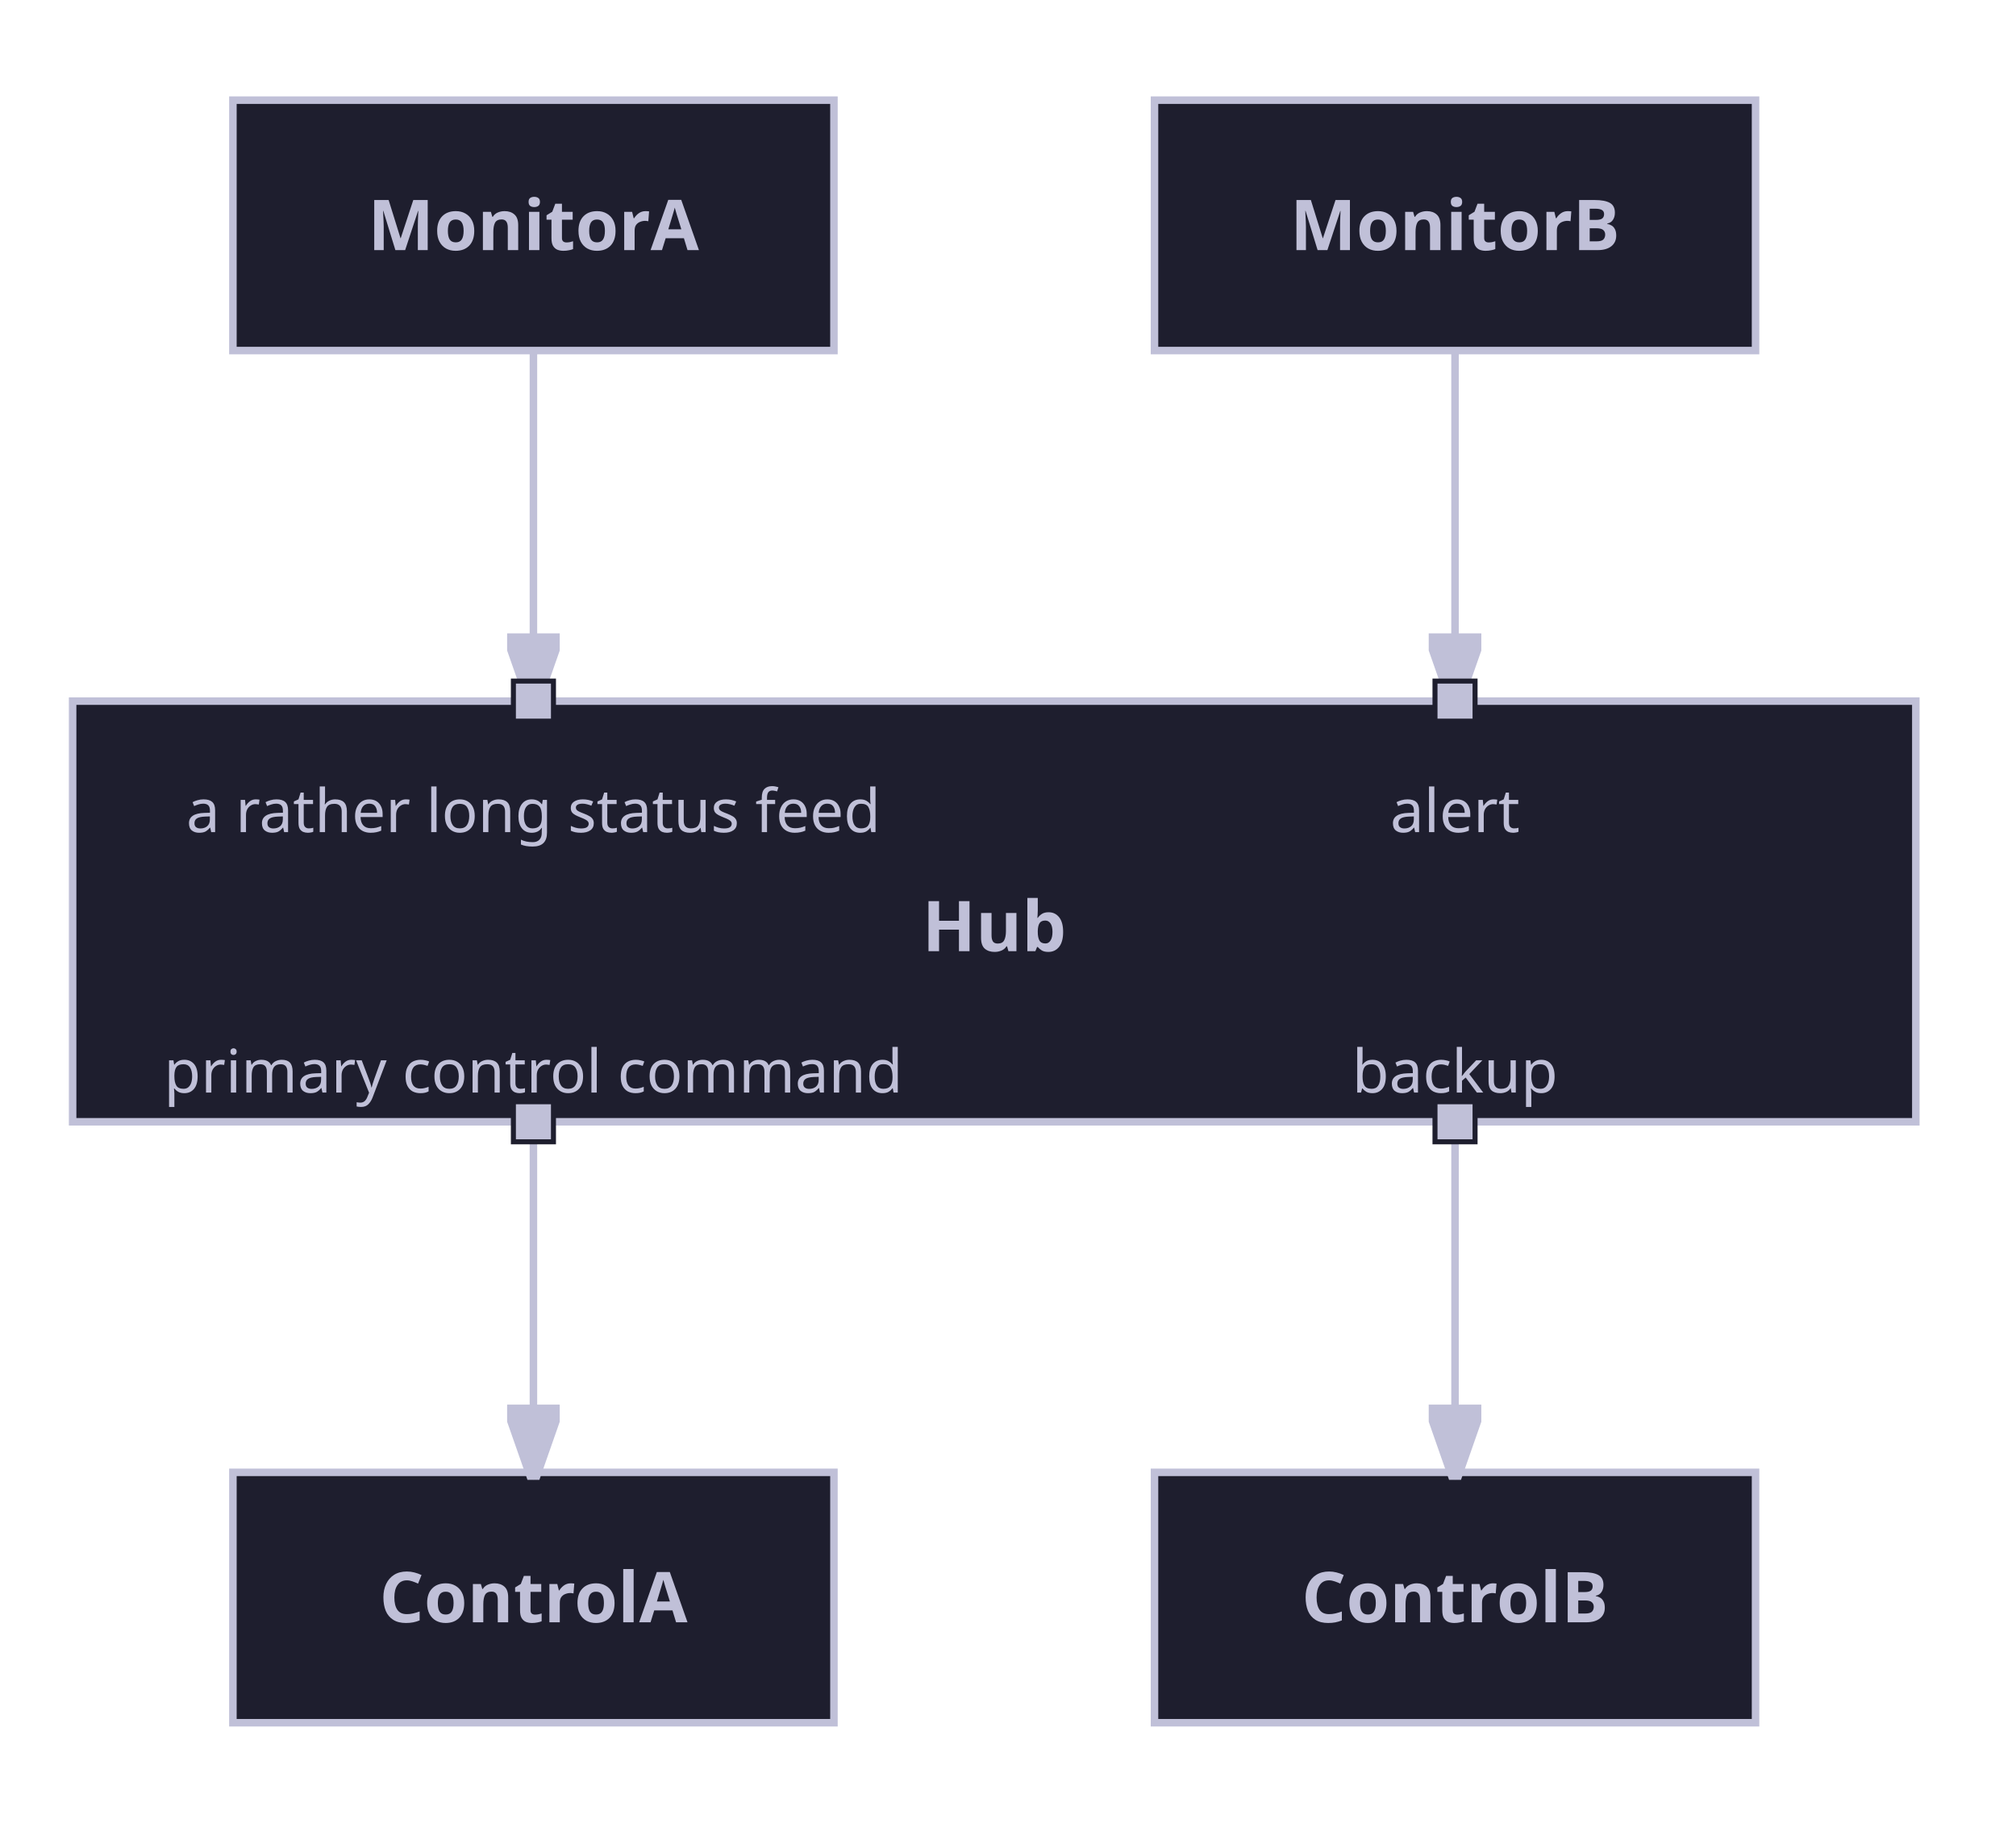
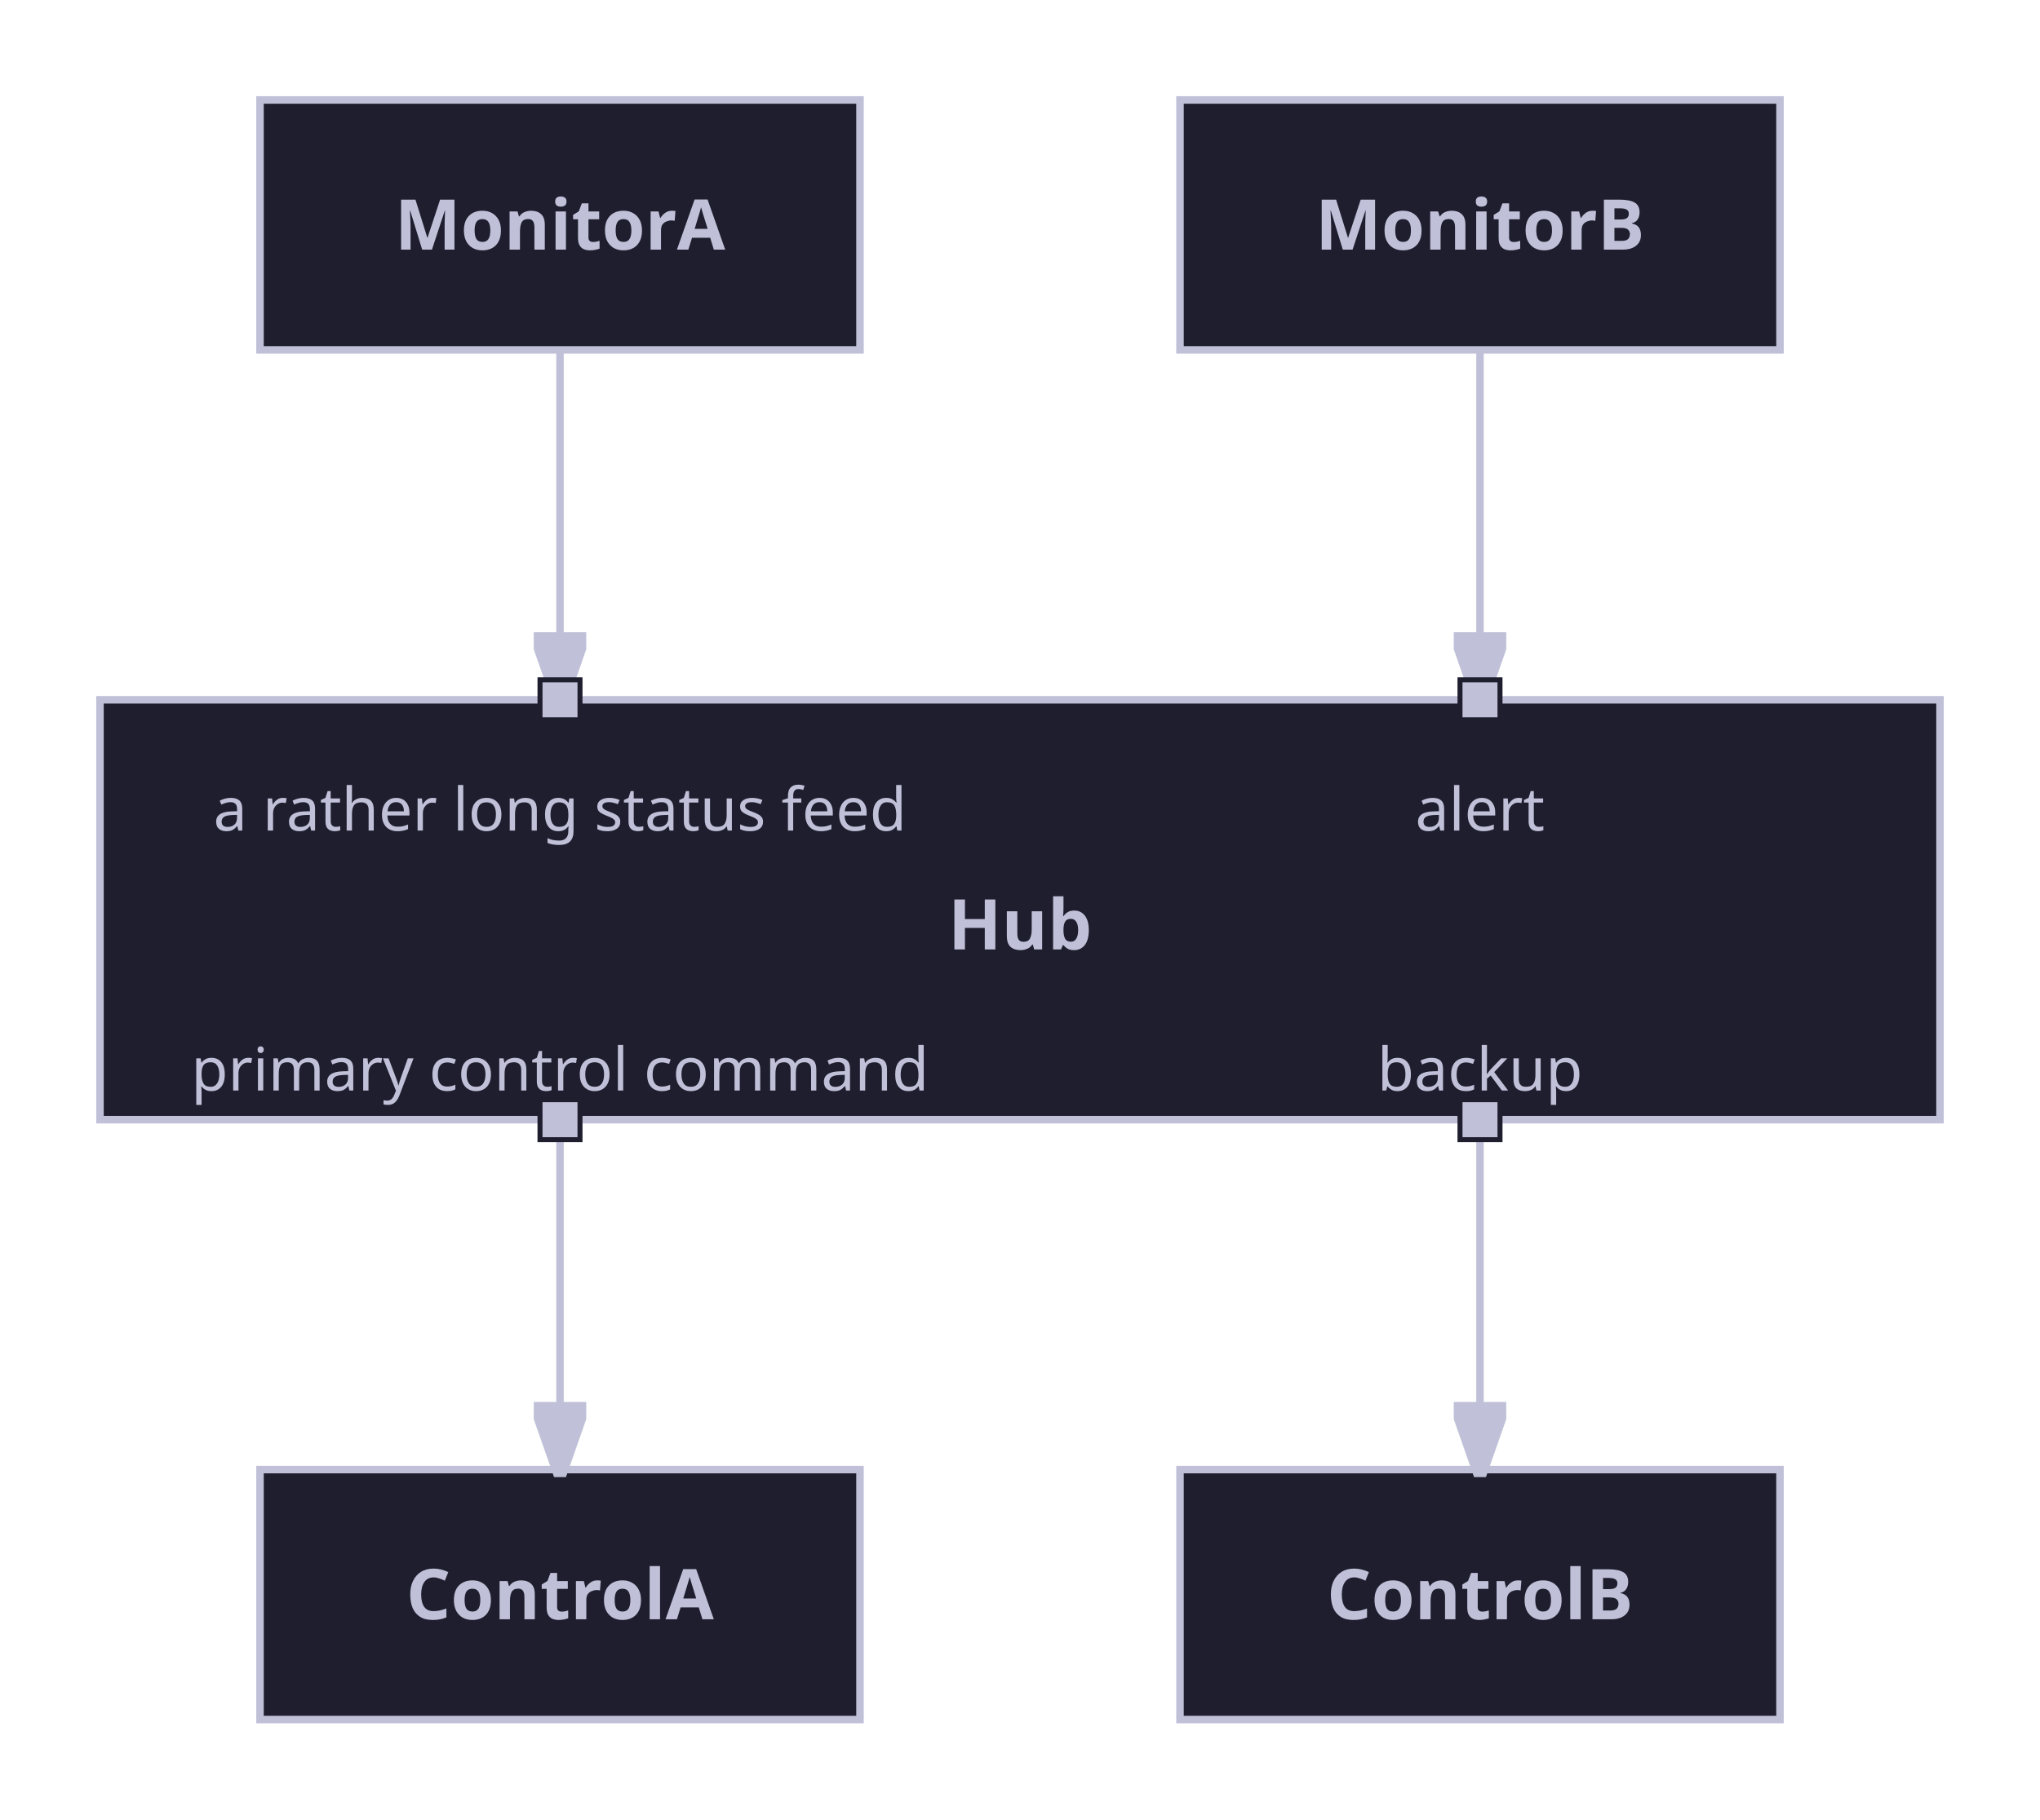
- <svg xmlns="http://www.w3.org/2000/svg" width="402.50" height="364.00" viewBox="0 0 402.50 364.00">
+ <svg xmlns="http://www.w3.org/2000/svg" width="408.00" height="364.00" viewBox="0 0 408.00 364.00">
  <defs>
    <marker id="line-end-open-chevron" markerWidth="10" markerHeight="7" refX="9" refY="3.5" orient="auto">
      <polyline points="0 0, 10 3.5, 0 7" fill="none" stroke="#C0C0D8" stroke-width="1.50" />
    </marker>
    <marker id="line-end-hollow-triangle" markerWidth="10" markerHeight="7" refX="9" refY="3.5" orient="auto">
      <polygon points="0 0, 10 3.5, 0 7" fill="#1E1E2E" stroke="#C0C0D8" stroke-width="1.50" />
    </marker>
    <marker id="line-end-filled-arrow" markerWidth="10" markerHeight="7" refX="9" refY="3.5" orient="auto">
      <polygon points="0 0, 10 3.5, 0 7" fill="#C0C0D8" stroke="#C0C0D8" stroke-width="1.50" />
    </marker>
    <marker id="line-end-hollow-triangle-crossbar" markerWidth="10" markerHeight="7" refX="9" refY="3.5" orient="auto">
      <polygon points="0 0, 10 3.5, 0 7" fill="#1E1E2E" stroke="#C0C0D8" stroke-width="1.50" />
      <line x1="7" y1="0" x2="7" y2="7" stroke="#C0C0D8" stroke-width="1.50" />
    </marker>
    <marker id="line-end-hollow-diamond" markerWidth="14" markerHeight="8" refX="13" refY="4" orient="auto">
      <polygon points="1 4, 7 0, 13 4, 7 8" fill="#1E1E2E" stroke="#C0C0D8" stroke-width="1.50" />
    </marker>
    <marker id="line-end-filled-diamond" markerWidth="14" markerHeight="8" refX="13" refY="4" orient="auto">
      <polygon points="1 4, 7 0, 13 4, 7 8" fill="#C0C0D8" stroke="#C0C0D8" stroke-width="1.50" />
    </marker>
    <marker id="line-end-circle" markerWidth="10" markerHeight="10" refX="9" refY="5" orient="auto">
      <circle cx="5" cy="5" r="4" fill="#1E1E2E" stroke="#C0C0D8" stroke-width="1.50" />
    </marker>
    <marker id="line-end-bar" markerWidth="4" markerHeight="12" refX="2" refY="6" orient="auto">
      <line x1="2" y1="0" x2="2" y2="12" stroke="#C0C0D8" stroke-width="1.50" />
    </marker>
    <filter id="label-bg" x="-0.05" y="-0.05" width="1.1" height="1.1">
      <feFlood flood-color="#1E1E2E" />
      <feComposite in="SourceGraphic" operator="over" />
    </filter>
  </defs>
-   <rect x="46.50" y="20.00" width="120.00" height="50.00" fill="#1E1E2E" stroke="#C0C0D8" stroke-width="1.50" />
-   <text x="106.50" y="45.00" font-family="Noto Sans, sans-serif" font-size="14.00" font-weight="bold" fill="#C0C0D8" text-anchor="middle" dominant-baseline="middle">MonitorA</text>
-   <rect x="230.50" y="20.00" width="120.00" height="50.00" fill="#1E1E2E" stroke="#C0C0D8" stroke-width="1.50" />
-   <text x="290.50" y="45.00" font-family="Noto Sans, sans-serif" font-size="14.00" font-weight="bold" fill="#C0C0D8" text-anchor="middle" dominant-baseline="middle">MonitorB</text>
-   <rect x="14.50" y="140.00" width="368.00" height="84.00" fill="#1E1E2E" stroke="#C0C0D8" stroke-width="1.50" />
-   <text x="198.50" y="185.00" font-family="Noto Sans, sans-serif" font-size="14.00" font-weight="bold" fill="#C0C0D8" text-anchor="middle" dominant-baseline="middle">Hub</text>
-   <rect x="46.50" y="294.00" width="120.00" height="50.00" fill="#1E1E2E" stroke="#C0C0D8" stroke-width="1.50" />
-   <text x="106.50" y="319.00" font-family="Noto Sans, sans-serif" font-size="14.00" font-weight="bold" fill="#C0C0D8" text-anchor="middle" dominant-baseline="middle">ControlA</text>
-   <rect x="230.50" y="294.00" width="120.00" height="50.00" fill="#1E1E2E" stroke="#C0C0D8" stroke-width="1.50" />
-   <text x="290.50" y="319.00" font-family="Noto Sans, sans-serif" font-size="14.00" font-weight="bold" fill="#C0C0D8" text-anchor="middle" dominant-baseline="middle">ControlB</text>
-   <path d="M 106.50 70.00 L 106.50 140.00" fill="none" stroke="#C0C0D8" stroke-width="1.50" marker-end="url(#line-end-filled-arrow)" />
-   <rect x="102.50" y="136.00" width="8.00" height="8.00" fill="#C0C0D8" stroke="#1E1E2E" stroke-width="1.00" />
-   <text x="106.50" y="162.00" font-family="Noto Sans, sans-serif" font-size="12.00" fill="#C0C0D8" text-anchor="middle" dominant-baseline="middle">a rather long status feed</text>
-   <path d="M 290.50 70.00 L 290.50 140.00" fill="none" stroke="#C0C0D8" stroke-width="1.50" marker-end="url(#line-end-filled-arrow)" />
-   <rect x="286.50" y="136.00" width="8.00" height="8.00" fill="#C0C0D8" stroke="#1E1E2E" stroke-width="1.00" />
-   <text x="290.50" y="162.00" font-family="Noto Sans, sans-serif" font-size="12.00" fill="#C0C0D8" text-anchor="middle" dominant-baseline="middle">alert</text>
-   <path d="M 106.50 224.00 L 106.50 234.00 A 0.00 0.00 0 0 1 106.50 234.00 L 106.50 234.00 A 0.00 0.00 0 0 0 106.50 234.00 L 106.50 294.00" fill="none" stroke="#C0C0D8" stroke-width="1.50" marker-end="url(#line-end-filled-arrow)" />
-   <rect x="102.50" y="220.00" width="8.00" height="8.00" fill="#C0C0D8" stroke="#1E1E2E" stroke-width="1.00" />
-   <text x="106.50" y="214.00" font-family="Noto Sans, sans-serif" font-size="12.00" fill="#C0C0D8" text-anchor="middle" dominant-baseline="middle">primary control command</text>
-   <path d="M 290.50 224.00 L 290.50 234.00 A 0.00 0.00 0 0 1 290.50 234.00 L 290.50 234.00 A 0.00 0.00 0 0 0 290.50 234.00 L 290.50 294.00" fill="none" stroke="#C0C0D8" stroke-width="1.50" marker-end="url(#line-end-filled-arrow)" />
-   <rect x="286.50" y="220.00" width="8.00" height="8.00" fill="#C0C0D8" stroke="#1E1E2E" stroke-width="1.00" />
-   <text x="290.50" y="214.00" font-family="Noto Sans, sans-serif" font-size="12.00" fill="#C0C0D8" text-anchor="middle" dominant-baseline="middle">backup</text>
+   <rect x="52.00" y="20.00" width="120.00" height="50.00" fill="#1E1E2E" stroke="#C0C0D8" stroke-width="1.50" />
+   <text x="112.00" y="45.00" font-family="Noto Sans, sans-serif" font-size="14.00" font-weight="bold" fill="#C0C0D8" text-anchor="middle" dominant-baseline="middle">MonitorA</text>
+   <rect x="236.00" y="20.00" width="120.00" height="50.00" fill="#1E1E2E" stroke="#C0C0D8" stroke-width="1.50" />
+   <text x="296.00" y="45.00" font-family="Noto Sans, sans-serif" font-size="14.00" font-weight="bold" fill="#C0C0D8" text-anchor="middle" dominant-baseline="middle">MonitorB</text>
+   <rect x="20.00" y="140.00" width="368.00" height="84.00" fill="#1E1E2E" stroke="#C0C0D8" stroke-width="1.50" />
+   <text x="204.00" y="185.00" font-family="Noto Sans, sans-serif" font-size="14.00" font-weight="bold" fill="#C0C0D8" text-anchor="middle" dominant-baseline="middle">Hub</text>
+   <rect x="52.00" y="294.00" width="120.00" height="50.00" fill="#1E1E2E" stroke="#C0C0D8" stroke-width="1.50" />
+   <text x="112.00" y="319.00" font-family="Noto Sans, sans-serif" font-size="14.00" font-weight="bold" fill="#C0C0D8" text-anchor="middle" dominant-baseline="middle">ControlA</text>
+   <rect x="236.00" y="294.00" width="120.00" height="50.00" fill="#1E1E2E" stroke="#C0C0D8" stroke-width="1.50" />
+   <text x="296.00" y="319.00" font-family="Noto Sans, sans-serif" font-size="14.00" font-weight="bold" fill="#C0C0D8" text-anchor="middle" dominant-baseline="middle">ControlB</text>
+   <path d="M 112.00 70.00 L 112.00 140.00" fill="none" stroke="#C0C0D8" stroke-width="1.50" marker-end="url(#line-end-filled-arrow)" />
+   <rect x="108.00" y="136.00" width="8.00" height="8.00" fill="#C0C0D8" stroke="#1E1E2E" stroke-width="1.00" />
+   <text x="112.00" y="162.00" font-family="Noto Sans, sans-serif" font-size="12.00" fill="#C0C0D8" text-anchor="middle" dominant-baseline="middle">a rather long status feed</text>
+   <path d="M 296.00 70.00 L 296.00 140.00" fill="none" stroke="#C0C0D8" stroke-width="1.50" marker-end="url(#line-end-filled-arrow)" />
+   <rect x="292.00" y="136.00" width="8.00" height="8.00" fill="#C0C0D8" stroke="#1E1E2E" stroke-width="1.00" />
+   <text x="296.00" y="162.00" font-family="Noto Sans, sans-serif" font-size="12.00" fill="#C0C0D8" text-anchor="middle" dominant-baseline="middle">alert</text>
+   <path d="M 112.00 224.00 L 112.00 234.00 A 0.00 0.00 0 0 1 112.00 234.00 L 112.00 234.00 A 0.00 0.00 0 0 0 112.00 234.00 L 112.00 294.00" fill="none" stroke="#C0C0D8" stroke-width="1.50" marker-end="url(#line-end-filled-arrow)" />
+   <rect x="108.00" y="220.00" width="8.00" height="8.00" fill="#C0C0D8" stroke="#1E1E2E" stroke-width="1.00" />
+   <text x="112.00" y="214.00" font-family="Noto Sans, sans-serif" font-size="12.00" fill="#C0C0D8" text-anchor="middle" dominant-baseline="middle">primary control command</text>
+   <path d="M 296.00 224.00 L 296.00 234.00 A 0.00 0.00 0 0 1 296.00 234.00 L 296.00 234.00 A 0.00 0.00 0 0 0 296.00 234.00 L 296.00 294.00" fill="none" stroke="#C0C0D8" stroke-width="1.50" marker-end="url(#line-end-filled-arrow)" />
+   <rect x="292.00" y="220.00" width="8.00" height="8.00" fill="#C0C0D8" stroke="#1E1E2E" stroke-width="1.00" />
+   <text x="296.00" y="214.00" font-family="Noto Sans, sans-serif" font-size="12.00" fill="#C0C0D8" text-anchor="middle" dominant-baseline="middle">backup</text>
</svg>
